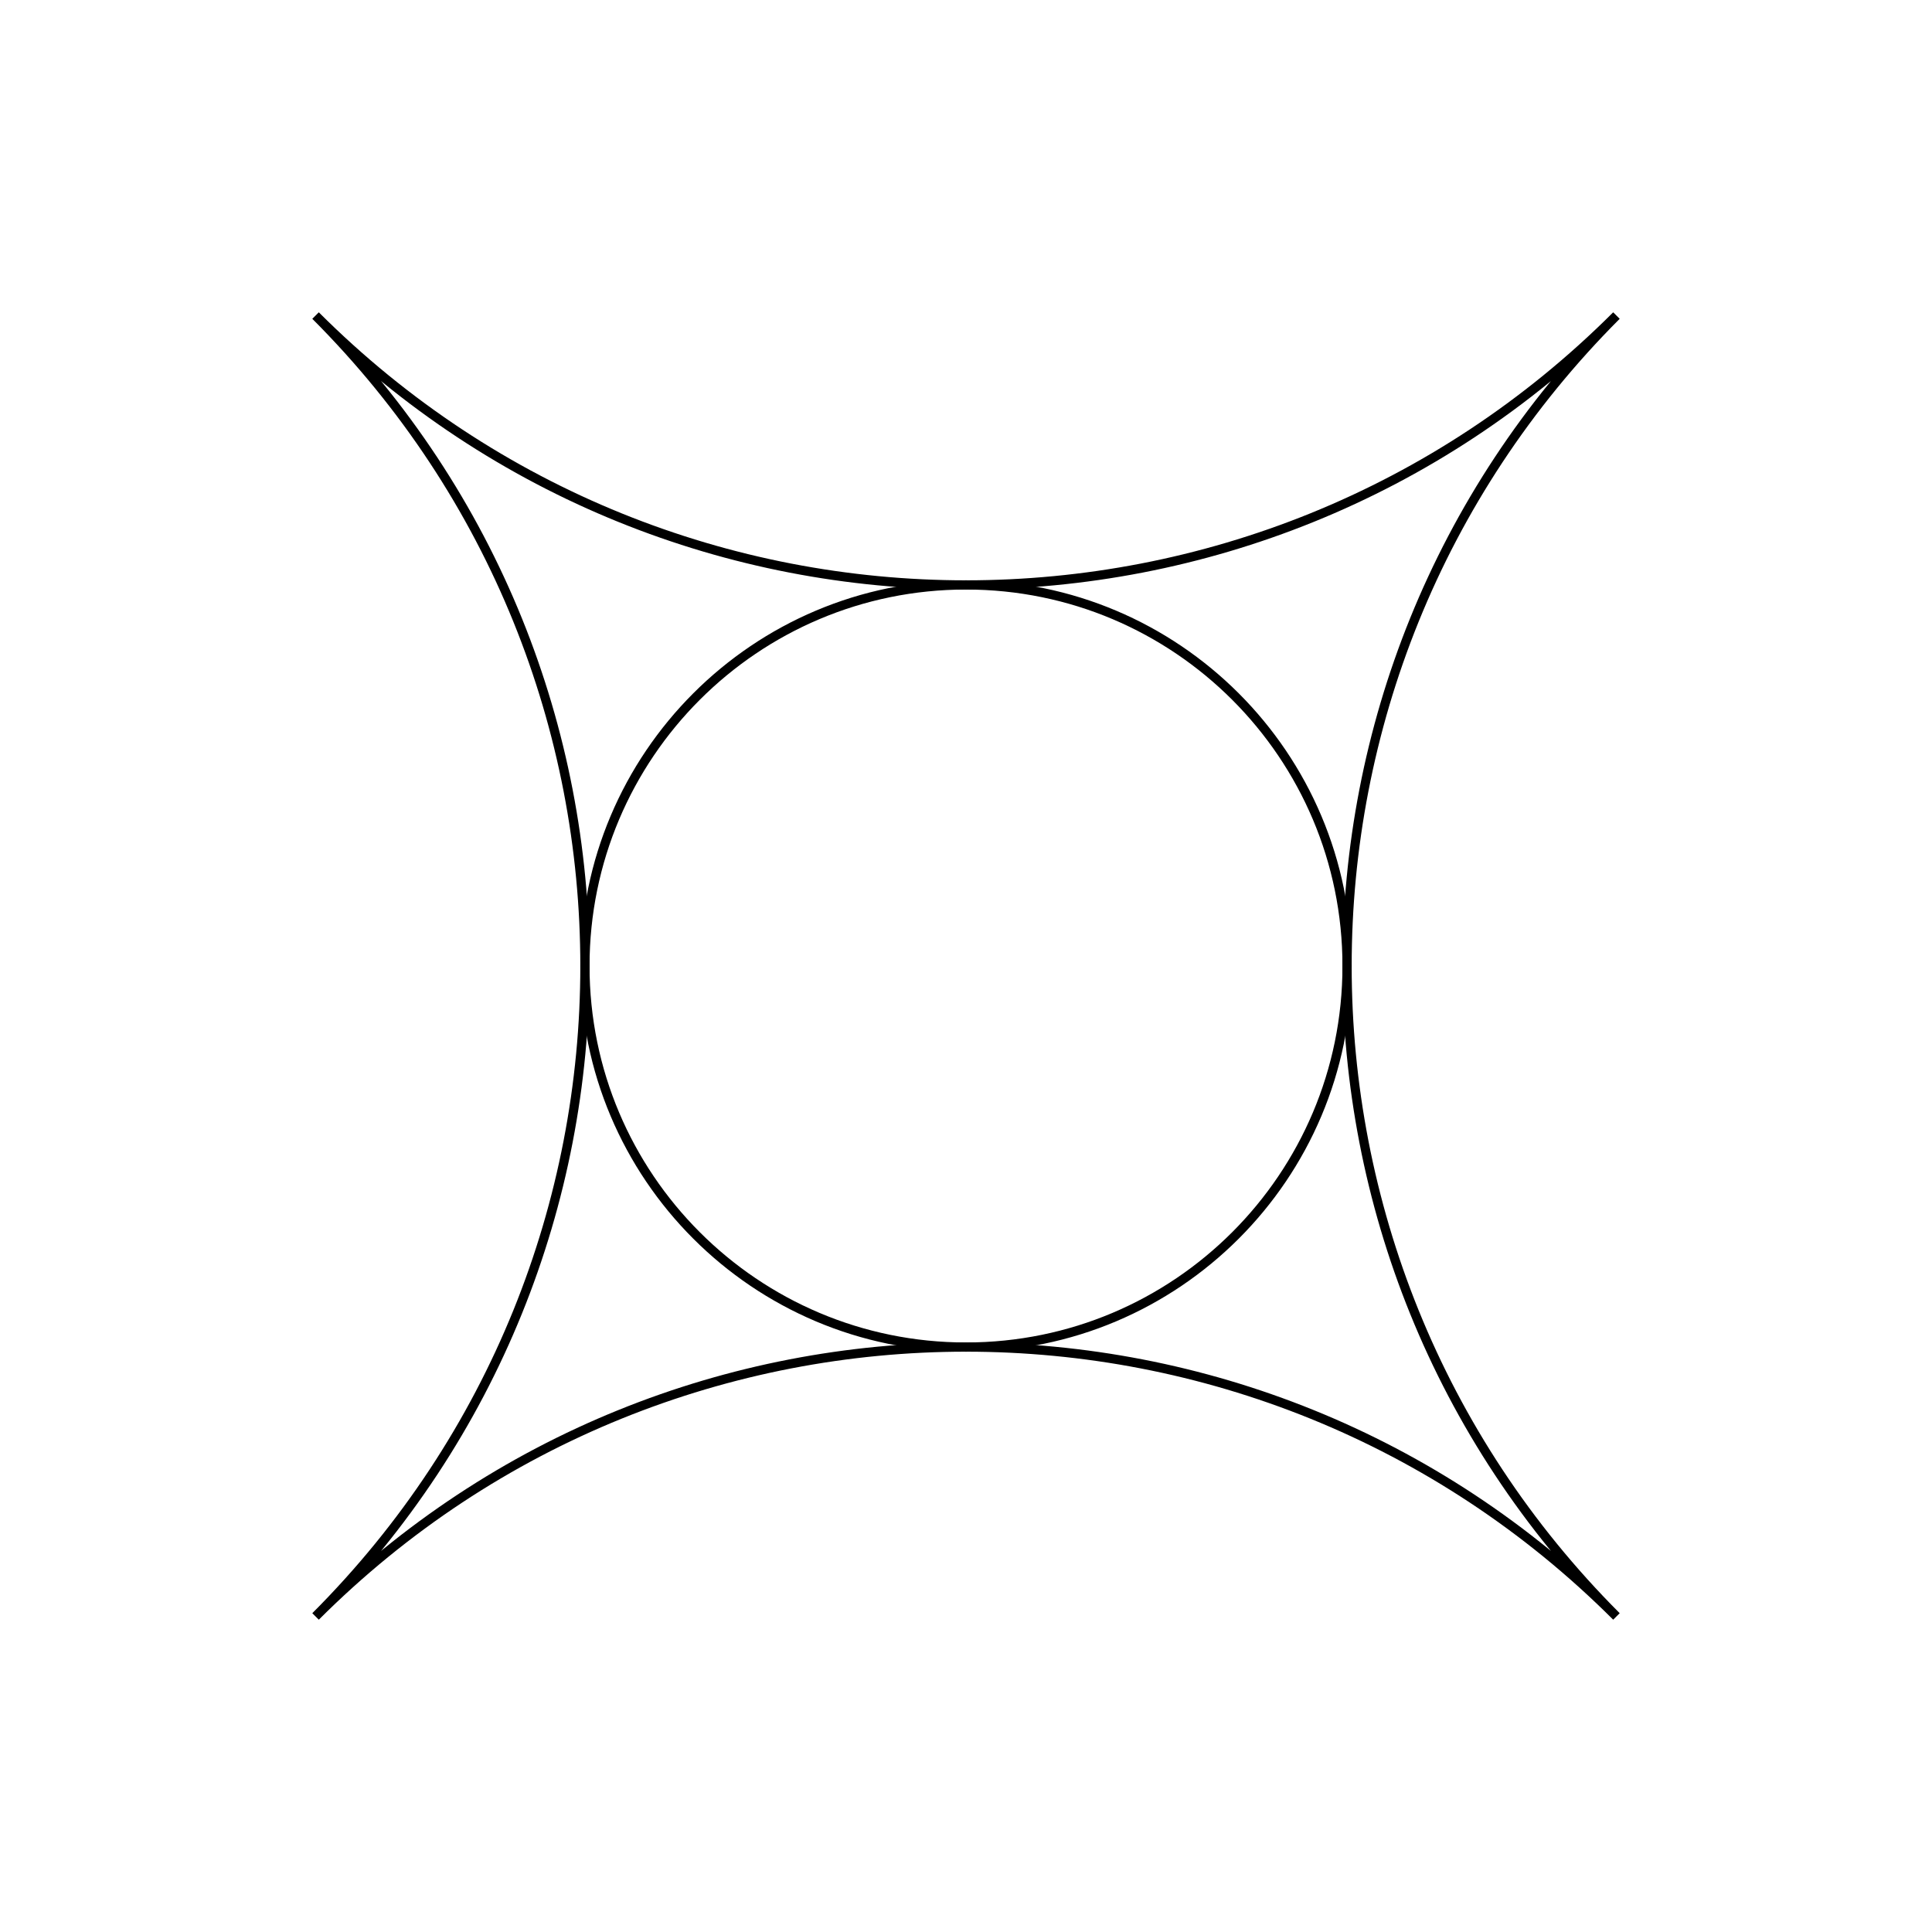
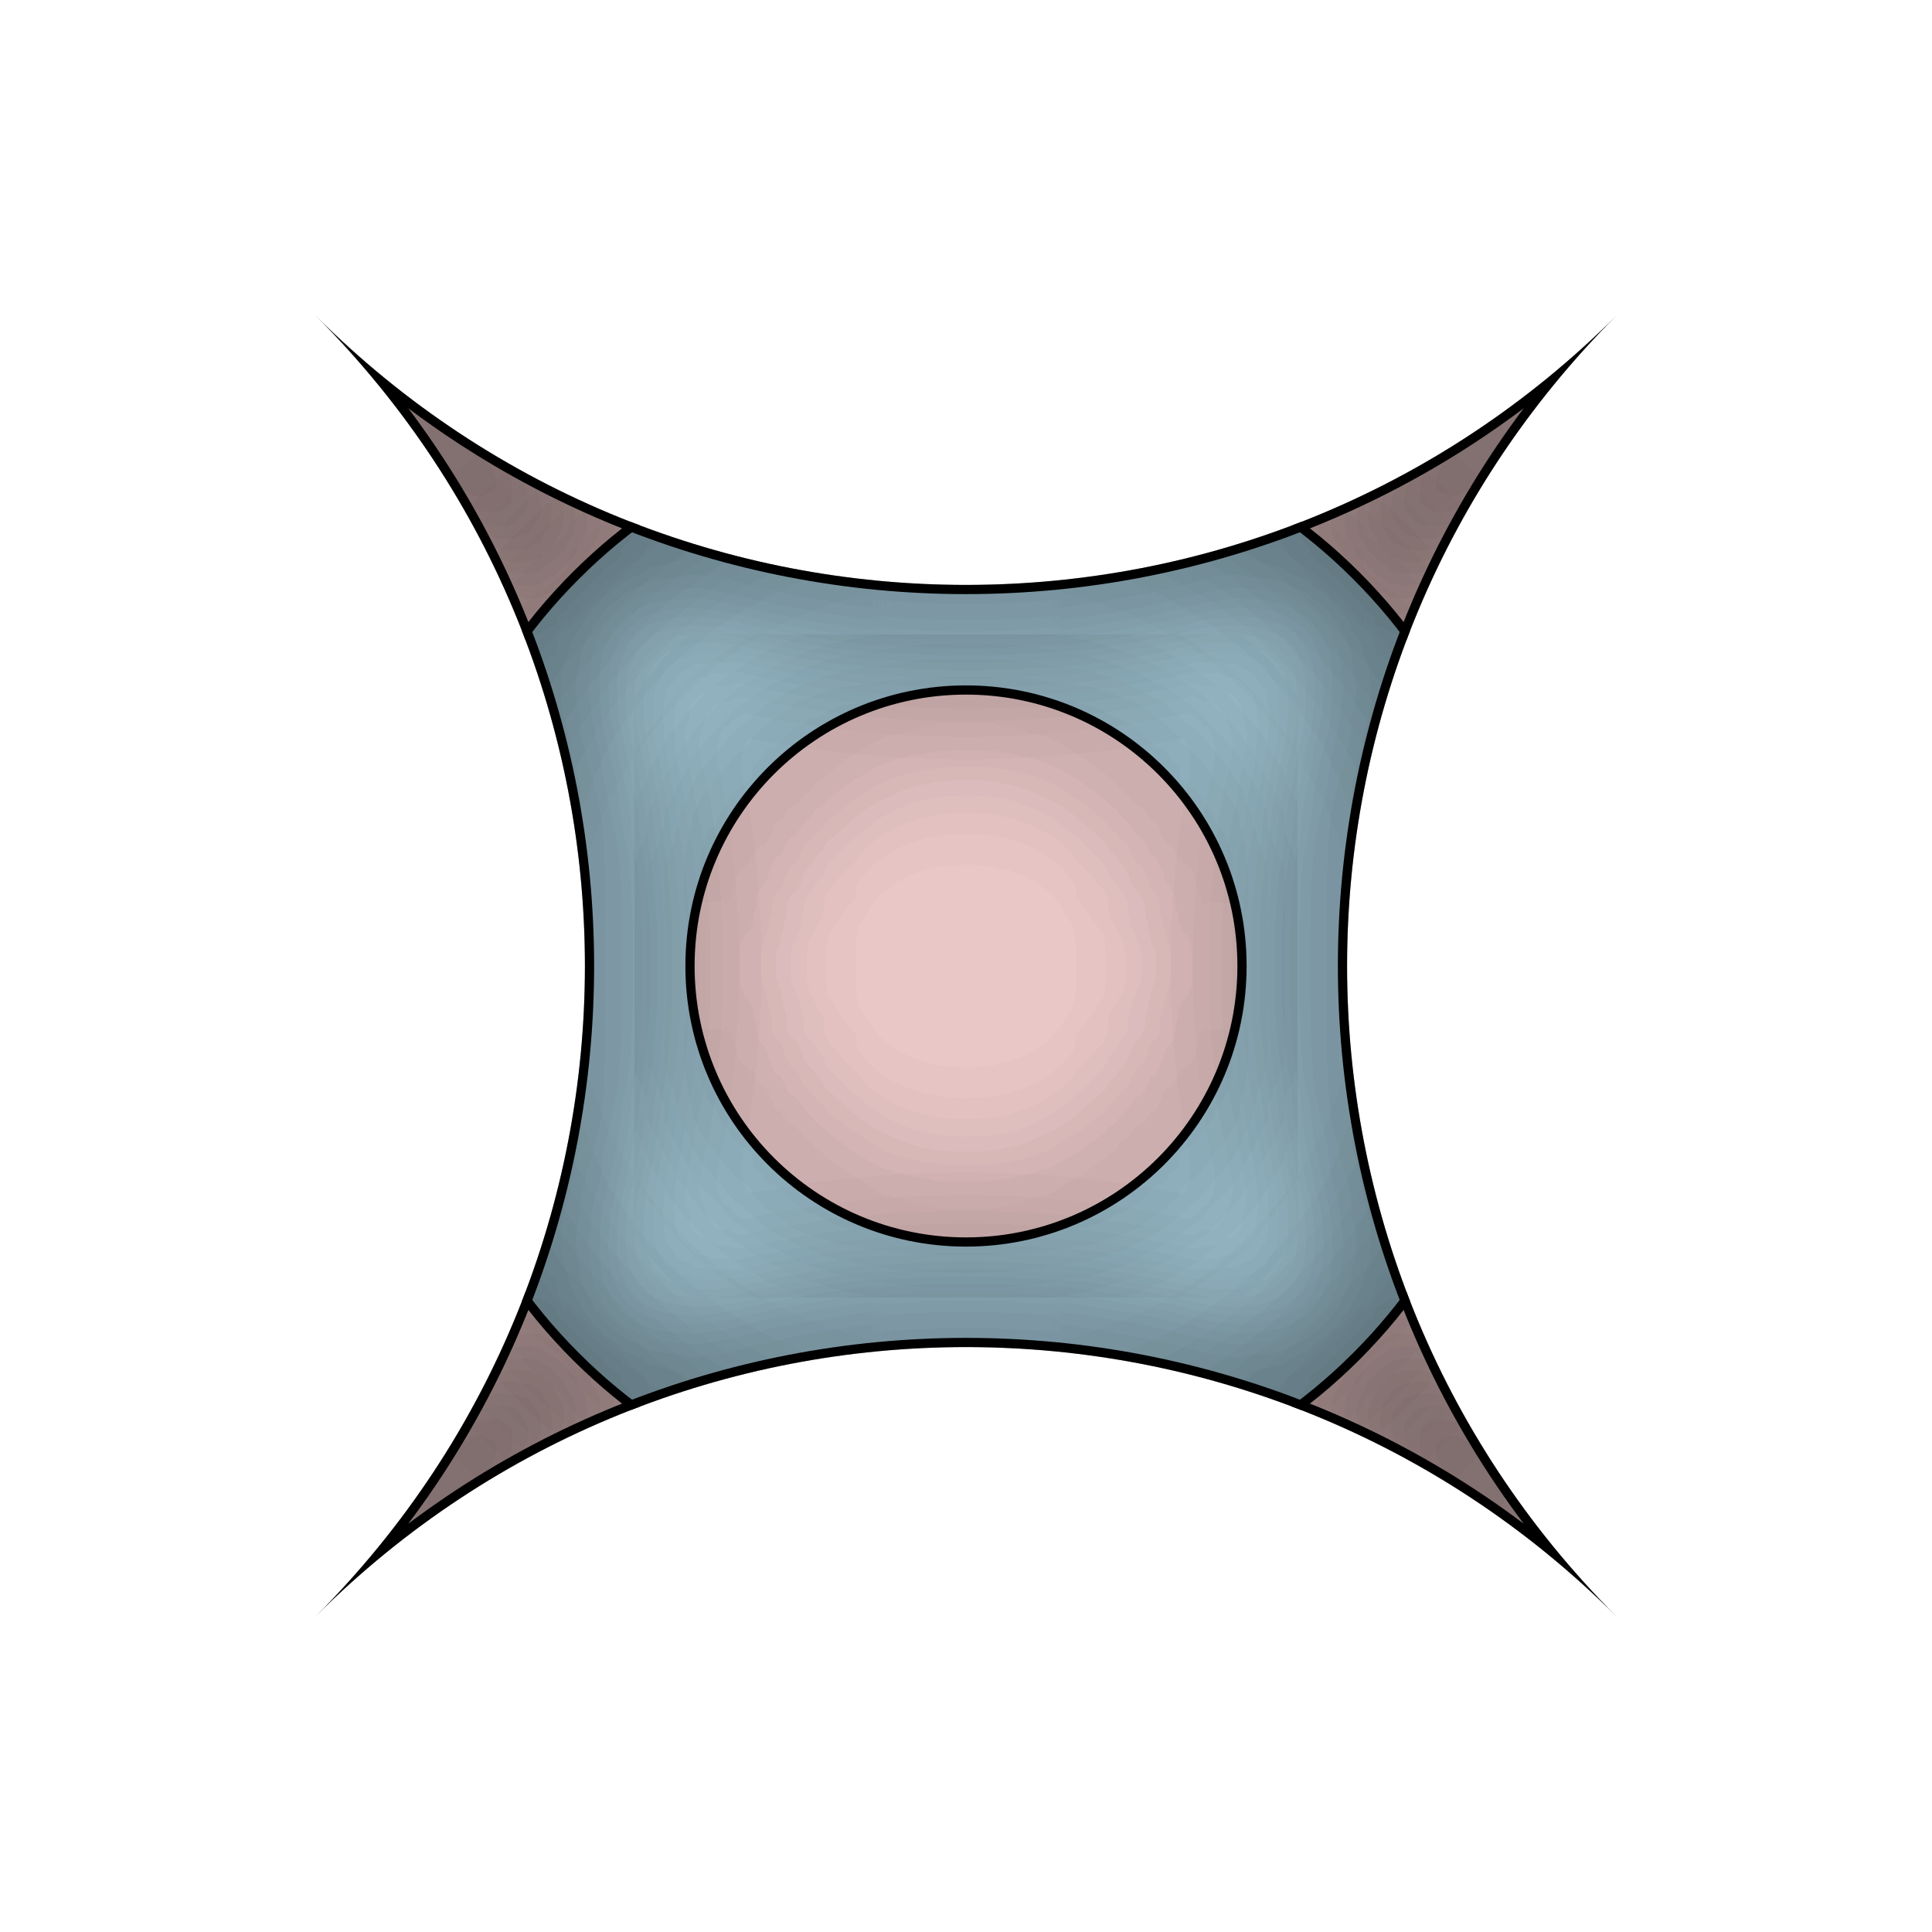
- <svg xmlns="http://www.w3.org/2000/svg" width="210" height="210">
-   <path fill="none" stroke="black" d="M 105 105 m -70.7 -70.7 a 100 100 0 0 0 141.4 0 a 100 100 0 0 0 0 141.4 a 100 100 0 0 0 -141.4 0 a 100 100 0 0 0 0 -141.4 z" />
-   <circle fill="none" stroke="black" cx="105" cy="105" r="41.42" />
+ <svg xmlns="http://www.w3.org/2000/svg" xmlns:xlink="http://www.w3.org/1999/xlink" width="210" height="210">
+   <defs>
+     <filter id="glow">
+       <feFlood flood-color="black" flood-opacity="0.6" in="SourceGraphic" />
+       <feComposite operator="in" in2="SourceGraphic" />
+       <feGaussianBlur stdDeviation="8" />
+       <feComponentTransfer result="glow1">
+         <feFuncA type="linear" slope="4" intercept="0" />
+       </feComponentTransfer>
+       <feMerge>
+         <feMergeNode in="glow1" />
+         <feMergeNode in="SourceGraphic" />
+       </feMerge>
+     </filter>
+     <clipPath id="clip">
+       <path id="path" d="M 105 105 m -70.7 -70.7 a 100 100 0 0 0 141.4 0 a 100 100 0 0 0 0 141.4 a 100 100 0 0 0 -141.4 0 a 100 100 0 0 0 0 -141.4 z" />
+     </clipPath>
+   </defs>
+   <use clip-path="url(#clip)" fill="#EAC7C7" xlink:href="#path" />
+   <circle clip-path="url(#clip)" fill="#A0C3D2" cx="105" cy="105" r="60" />
+   <circle clip-path="url(#clip)" fill="#EAC7C7" cx="105" cy="105" r="30" />
+   <circle filter="url(#glow)" clip-path="url(#clip)" fill="none" stroke="black" cx="105" cy="105" r="30" />
+   <circle filter="url(#glow)" clip-path="url(#clip)" fill="none" stroke="black" cx="105" cy="105" r="60" />
+   <use filter="url(#glow)" clip-path="url(#clip)" fill="none" stroke="black" stroke-width="2" xlink:href="#path" />
</svg>
